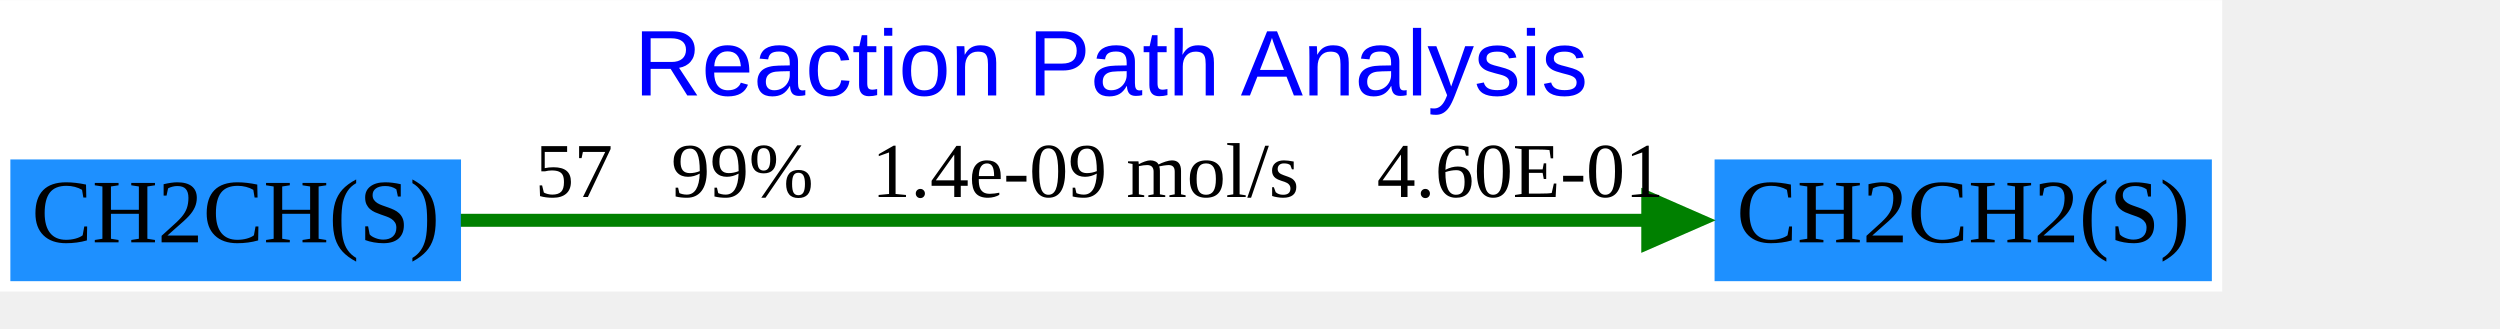
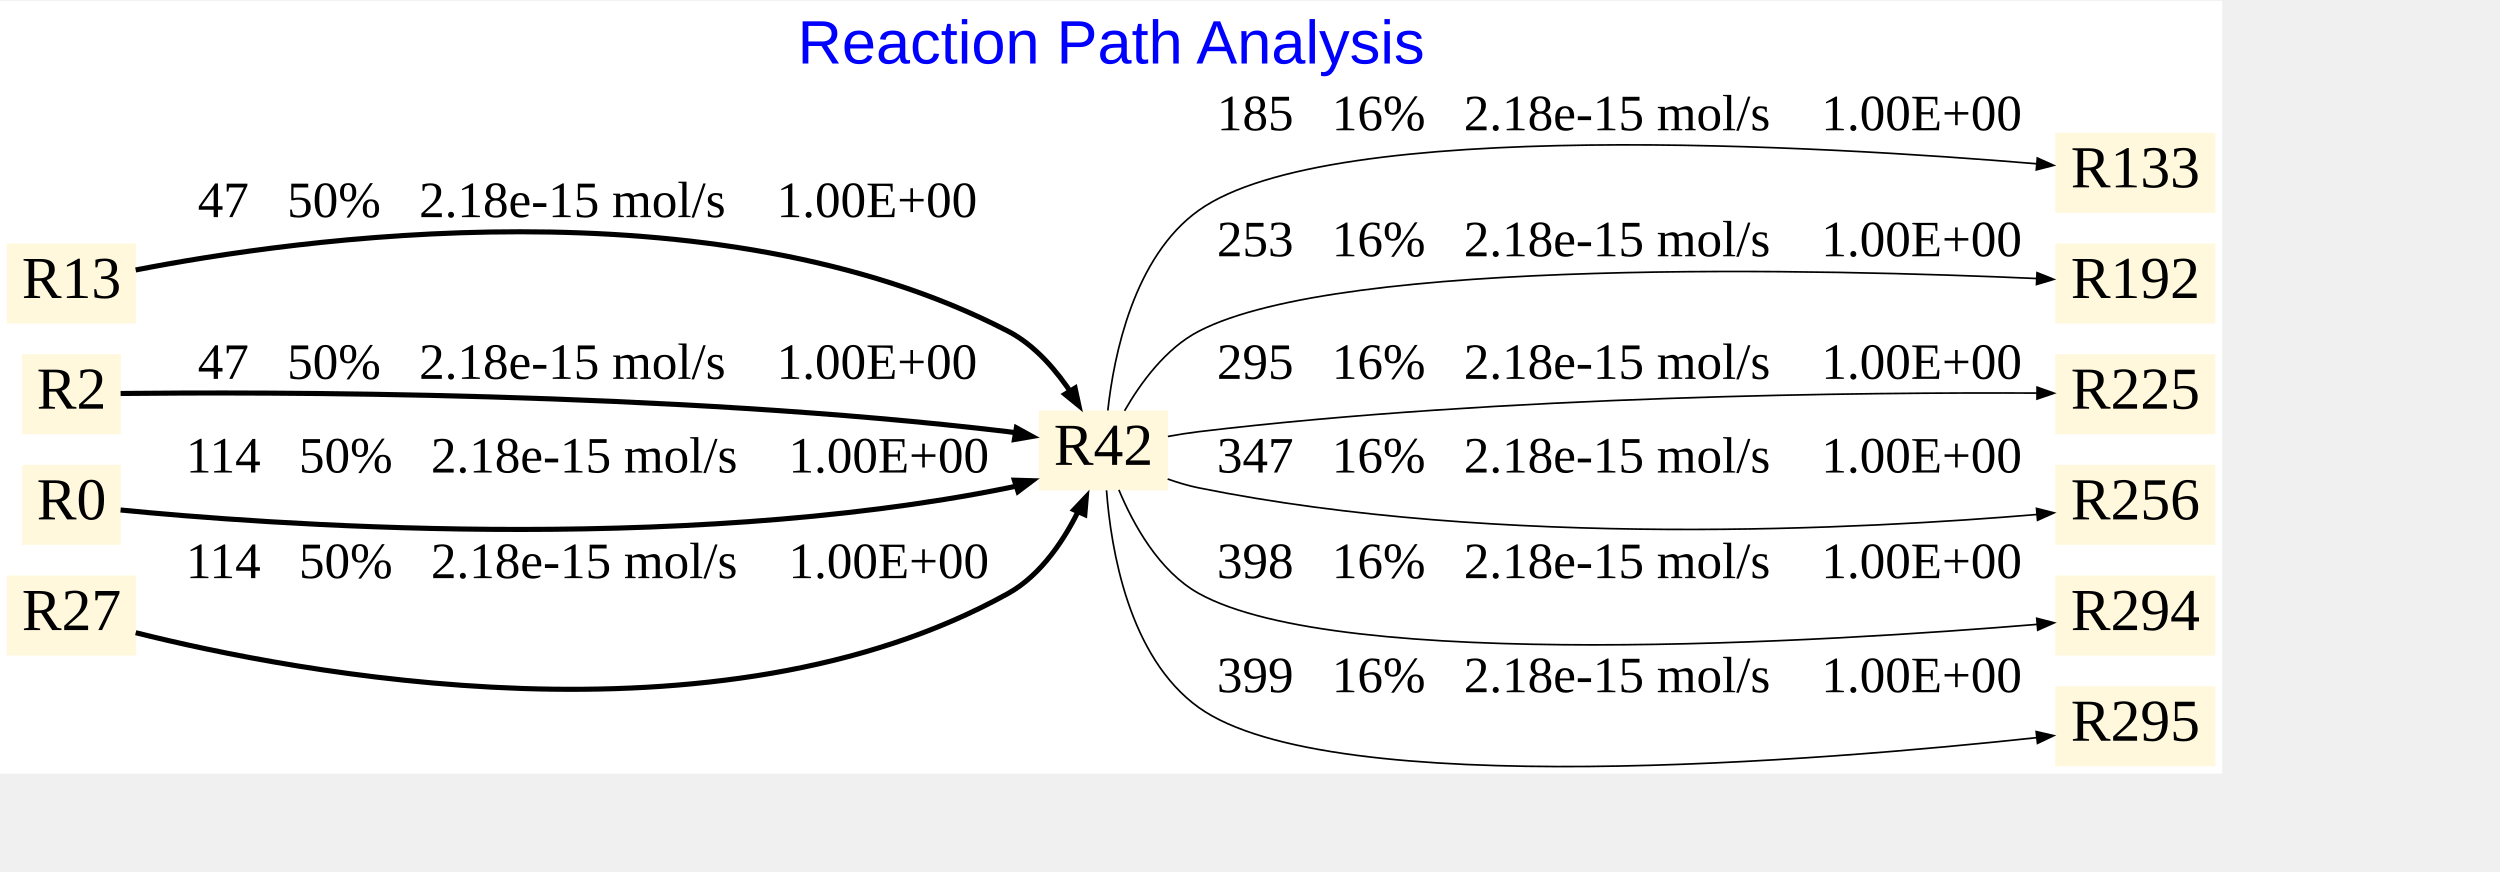
- <svg xmlns="http://www.w3.org/2000/svg" xmlns:xlink="http://www.w3.org/1999/xlink" width="640pt" height="84pt" viewBox="0.00 0.00 720.00 94.41">
-   <g id="graph0" class="graph" transform="scale(0.745921 0.745921) rotate(0) translate(4 108.5)">
-     <polygon fill="white" stroke="none" points="-4,4 -4,-108.5 854,-108.5 854,4 -4,4" />
-     <text text-anchor="middle" x="425" y="-71.7" font-family="Arial" font-size="36.00" fill="blue">Reaction Path Analysis</text>
+ <svg xmlns="http://www.w3.org/2000/svg" xmlns:xlink="http://www.w3.org/1999/xlink" width="640pt" height="223pt" viewBox="0.00 0.00 720.00 250.38">
+   <g id="graph0" class="graph" transform="scale(0.490421 0.490421) rotate(0) translate(4 449.82)">
+     <polygon fill="white" stroke="none" points="-4,4 -4,-449.82 1301,-449.82 1301,4 -4,4" />
+     <text text-anchor="middle" x="648.5" y="-413.02" font-family="Arial" font-size="36.00" fill="blue">Reaction Path Analysis</text>
    <g id="node1" class="node">
      <g id="a_node1">
-         <a xlink:href="42.svg" xlink:title="CH2CH(S)">
-           <polygon fill="dodgerblue" stroke="none" points="174,-47 0,-47 0,0 174,0 174,-47" />
-           <text text-anchor="middle" x="87" y="-15" font-family="Times New Roman,serif" font-size="35.00">CH2CH(S)</text>
+         <a xlink:href="42.svg" xlink:title="R42">
+           <polygon fill="cornsilk" stroke="none" points="682,-209.32 606,-209.32 606,-162.32 682,-162.32 682,-209.32" />
+           <text text-anchor="middle" x="644" y="-177.32" font-family="Times New Roman,serif" font-size="35.00">R42</text>
        </a>
      </g>
    </g>
+     <g id="node6" class="node">
+       <g id="a_node6">
+         <a xlink:href="133.svg" xlink:title="R133">
+           <polygon fill="cornsilk" stroke="none" points="1297,-372.32 1203,-372.32 1203,-325.32 1297,-325.32 1297,-372.32" />
+           <text text-anchor="middle" x="1250" y="-340.32" font-family="Times New Roman,serif" font-size="35.00">R133</text>
+         </a>
+       </g>
+     </g>
+     <g id="edge5" class="edge">
+       <path fill="none" stroke="black" d="M646.57,-209.28C650.14,-241.78 661.81,-299.59 700,-326.82 777.56,-382.13 1068.25,-364.53 1192.31,-354.12" />
+       <polygon fill="black" stroke="black" points="1192.42,-357.54 1202.08,-353.2 1191.82,-350.56 1192.42,-357.54" />
+       <text text-anchor="middle" x="947" y="-373.82" font-family="Times New Roman,serif" font-size="30.00">   185   16%   2.18e-15 mol/s    1.00E+00</text>
+     </g>
+     <g id="node7" class="node">
+       <g id="a_node7">
+         <a xlink:href="192.svg" xlink:title="R192">
+           <polygon fill="cornsilk" stroke="none" points="1297,-307.32 1203,-307.32 1203,-260.32 1297,-260.32 1297,-307.32" />
+           <text text-anchor="middle" x="1250" y="-275.32" font-family="Times New Roman,serif" font-size="35.00">R192</text>
+         </a>
+       </g>
+     </g>
+     <g id="edge6" class="edge">
+       <path fill="none" stroke="black" d="M656.41,-209.1C665.72,-225.3 680.51,-245.73 700,-255.82 784.42,-299.55 1069.97,-292.17 1192.45,-286.75" />
+       <polygon fill="black" stroke="black" points="1192.25,-290.22 1202.08,-286.27 1191.93,-283.23 1192.25,-290.22" />
+       <text text-anchor="middle" x="947" y="-299.82" font-family="Times New Roman,serif" font-size="30.00">   253   16%   2.18e-15 mol/s    1.00E+00</text>
+     </g>
+     <g id="node8" class="node">
+       <g id="a_node8">
+         <a xlink:href="225.svg" xlink:title="R225">
+           <polygon fill="cornsilk" stroke="none" points="1297,-242.32 1203,-242.32 1203,-195.32 1297,-195.32 1297,-242.32" />
+           <text text-anchor="middle" x="1250" y="-210.32" font-family="Times New Roman,serif" font-size="35.00">R225</text>
+         </a>
+       </g>
+     </g>
+     <g id="edge7" class="edge">
+       <path fill="none" stroke="black" d="M681.85,-194.02C687.89,-195.13 694.1,-196.12 700,-196.82 878.94,-218.17 1092.76,-219.99 1192.53,-219.48" />
+       <polygon fill="black" stroke="black" points="1192.28,-222.97 1202.26,-219.41 1192.24,-215.97 1192.28,-222.97" />
+       <text text-anchor="middle" x="947" y="-227.82" font-family="Times New Roman,serif" font-size="30.00">   295   16%   2.18e-15 mol/s    1.00E+00</text>
+     </g>
+     <g id="node9" class="node">
+       <g id="a_node9">
+         <a xlink:href="256.svg" xlink:title="R256">
+           <polygon fill="cornsilk" stroke="none" points="1297,-177.32 1203,-177.32 1203,-130.32 1297,-130.32 1297,-177.32" />
+           <text text-anchor="middle" x="1250" y="-145.32" font-family="Times New Roman,serif" font-size="35.00">R256</text>
+         </a>
+       </g>
+     </g>
+     <g id="edge8" class="edge">
+       <path fill="none" stroke="black" d="M681.72,-169.03C687.72,-166.9 693.95,-165.04 700,-163.82 876.75,-128.11 1092.04,-139.71 1192.41,-148.21" />
+       <polygon fill="black" stroke="black" points="1191.94,-151.77 1202.21,-149.15 1192.55,-144.79 1191.94,-151.77" />
+       <text text-anchor="middle" x="947" y="-172.82" font-family="Times New Roman,serif" font-size="30.00">   347   16%   2.18e-15 mol/s    1.00E+00</text>
+     </g>
+     <g id="node10" class="node">
+       <g id="a_node10">
+         <a xlink:href="294.svg" xlink:title="R294">
+           <polygon fill="cornsilk" stroke="none" points="1297,-112.32 1203,-112.32 1203,-65.32 1297,-65.32 1297,-112.32" />
+           <text text-anchor="middle" x="1250" y="-80.32" font-family="Times New Roman,serif" font-size="35.00">R294</text>
+         </a>
+       </g>
+     </g>
+     <g id="edge9" class="edge">
+       <path fill="none" stroke="black" d="M653.06,-162.65C661.4,-142.61 676.54,-114.87 700,-101.82 783.11,-55.62 1070.04,-73.53 1192.69,-83.69" />
+       <polygon fill="black" stroke="black" points="1192.07,-87.23 1202.33,-84.58 1192.66,-80.26 1192.07,-87.23" />
+       <text text-anchor="middle" x="947" y="-110.82" font-family="Times New Roman,serif" font-size="30.00">   398   16%   2.18e-15 mol/s    1.00E+00</text>
+     </g>
+     <g id="node11" class="node">
+       <g id="a_node11">
+         <a xlink:href="295.svg" xlink:title="R295">
+           <polygon fill="cornsilk" stroke="none" points="1297,-47.32 1203,-47.32 1203,-0.32 1297,-0.32 1297,-47.32" />
+           <text text-anchor="middle" x="1250" y="-15.32" font-family="Times New Roman,serif" font-size="35.00">R295</text>
+         </a>
+       </g>
+     </g>
+     <g id="edge10" class="edge">
+       <path fill="none" stroke="black" d="M645.8,-162.38C648.38,-127.87 658.81,-64.28 700,-34.82 777.44,20.55 1068.2,-3.78 1192.3,-17.16" />
+       <polygon fill="black" stroke="black" points="1191.75,-20.72 1202.07,-18.33 1192.51,-13.77 1191.75,-20.72" />
+       <text text-anchor="middle" x="947" y="-43.82" font-family="Times New Roman,serif" font-size="30.00">   399   16%   2.18e-15 mol/s    1.00E+00</text>
+     </g>
    <g id="node2" class="node">
      <g id="a_node2">
-         <a xlink:href="41.svg" xlink:title="CH2CH2(S)">
-           <polygon fill="dodgerblue" stroke="none" points="850,-47 658,-47 658,0 850,0 850,-47" />
-           <text text-anchor="middle" x="754" y="-15" font-family="Times New Roman,serif" font-size="35.00">CH2CH2(S)</text>
+         <a xlink:href="13.svg" xlink:title="R13">
+           <polygon fill="cornsilk" stroke="none" points="76,-307.32 0,-307.32 0,-260.32 76,-260.32 76,-307.32" />
+           <text text-anchor="middle" x="38" y="-275.32" font-family="Times New Roman,serif" font-size="35.00">R13</text>
        </a>
      </g>
    </g>
    <g id="edge1" class="edge">
-       <path fill="none" stroke="green" stroke-width="5" d="M173.92,-23.5C292.11,-23.5 505.21,-23.5 637.32,-23.5" />
-       <polygon fill="green" stroke="green" stroke-width="5" points="632.2,-32.25 652.2,-23.5 632.2,-14.75 632.2,-32.25" />
-       <text text-anchor="middle" x="420.5" y="-32.5" font-family="Times New Roman,serif" font-size="30.00">   57   99%   1.4e-09 mol/s    4.60E-01</text>
+       <path fill="none" stroke="black" stroke-width="3" d="M75.67,-291.78C167.94,-309.8 414.7,-345.58 588,-255.82 603.99,-247.54 616.81,-232.3 626.04,-218.16" />
+       <polygon fill="black" stroke="black" stroke-width="3" points="627.35,-222.45 629.59,-212.1 621.38,-218.8 627.35,-222.45" />
+       <text text-anchor="middle" x="341" y="-322.82" font-family="Times New Roman,serif" font-size="30.00">   47   50%   2.18e-15 mol/s    1.00E+00</text>
+     </g>
+     <g id="node3" class="node">
+       <g id="a_node3">
+         <a xlink:href="2.svg" xlink:title="R2">
+           <polygon fill="cornsilk" stroke="none" points="67,-242.32 9,-242.32 9,-195.32 67,-195.32 67,-242.32" />
+           <text text-anchor="middle" x="38" y="-210.32" font-family="Times New Roman,serif" font-size="35.00">R2</text>
+         </a>
+       </g>
+     </g>
+     <g id="edge2" class="edge">
+       <path fill="none" stroke="black" stroke-width="3" d="M66.83,-219.25C147.66,-220.15 389.33,-220.52 588,-196.82 590.4,-196.54 592.84,-196.2 595.31,-195.83" />
+       <polygon fill="black" stroke="black" stroke-width="3" points="592.86,-199.12 602.15,-194.02 591.71,-192.22 592.86,-199.12" />
+       <text text-anchor="middle" x="341" y="-227.82" font-family="Times New Roman,serif" font-size="30.00">   47   50%   2.18e-15 mol/s    1.00E+00</text>
+     </g>
+     <g id="node4" class="node">
+       <g id="a_node4">
+         <a xlink:href="0.svg" xlink:title="R0">
+           <polygon fill="cornsilk" stroke="none" points="67,-177.32 9,-177.32 9,-130.32 67,-130.32 67,-177.32" />
+           <text text-anchor="middle" x="38" y="-145.32" font-family="Times New Roman,serif" font-size="35.00">R0</text>
+         </a>
+       </g>
+     </g>
+     <g id="edge3" class="edge">
+       <path fill="none" stroke="black" stroke-width="3" d="M66.8,-150.83C148.05,-142.85 391.78,-124.18 588,-163.82 590.65,-164.36 593.33,-165.01 596.01,-165.76" />
+       <polygon fill="black" stroke="black" stroke-width="3" points="591.69,-168.33 602.28,-168.03 593.82,-161.66 591.69,-168.33" />
+       <text text-anchor="middle" x="341" y="-172.82" font-family="Times New Roman,serif" font-size="30.00">   114   50%   2.18e-15 mol/s    1.00E+00</text>
+     </g>
+     <g id="node5" class="node">
+       <g id="a_node5">
+         <a xlink:href="27.svg" xlink:title="R27">
+           <polygon fill="cornsilk" stroke="none" points="76,-112.32 0,-112.32 0,-65.32 76,-65.32 76,-112.32" />
+           <text text-anchor="middle" x="38" y="-80.32" font-family="Times New Roman,serif" font-size="35.00">R27</text>
+         </a>
+       </g>
+     </g>
+     <g id="edge4" class="edge">
+       <path fill="none" stroke="black" stroke-width="3" d="M75.69,-78.77C168.5,-55.53 417.38,-6.97 588,-101.82 607.8,-112.83 621.67,-134.3 630.53,-152.78" />
+       <polygon fill="black" stroke="black" stroke-width="3" points="626.66,-150.95 633.94,-158.65 633.05,-148.1 626.66,-150.95" />
+       <text text-anchor="middle" x="341" y="-110.82" font-family="Times New Roman,serif" font-size="30.00">   114   50%   2.18e-15 mol/s    1.00E+00</text>
    </g>
  </g>
</svg>
